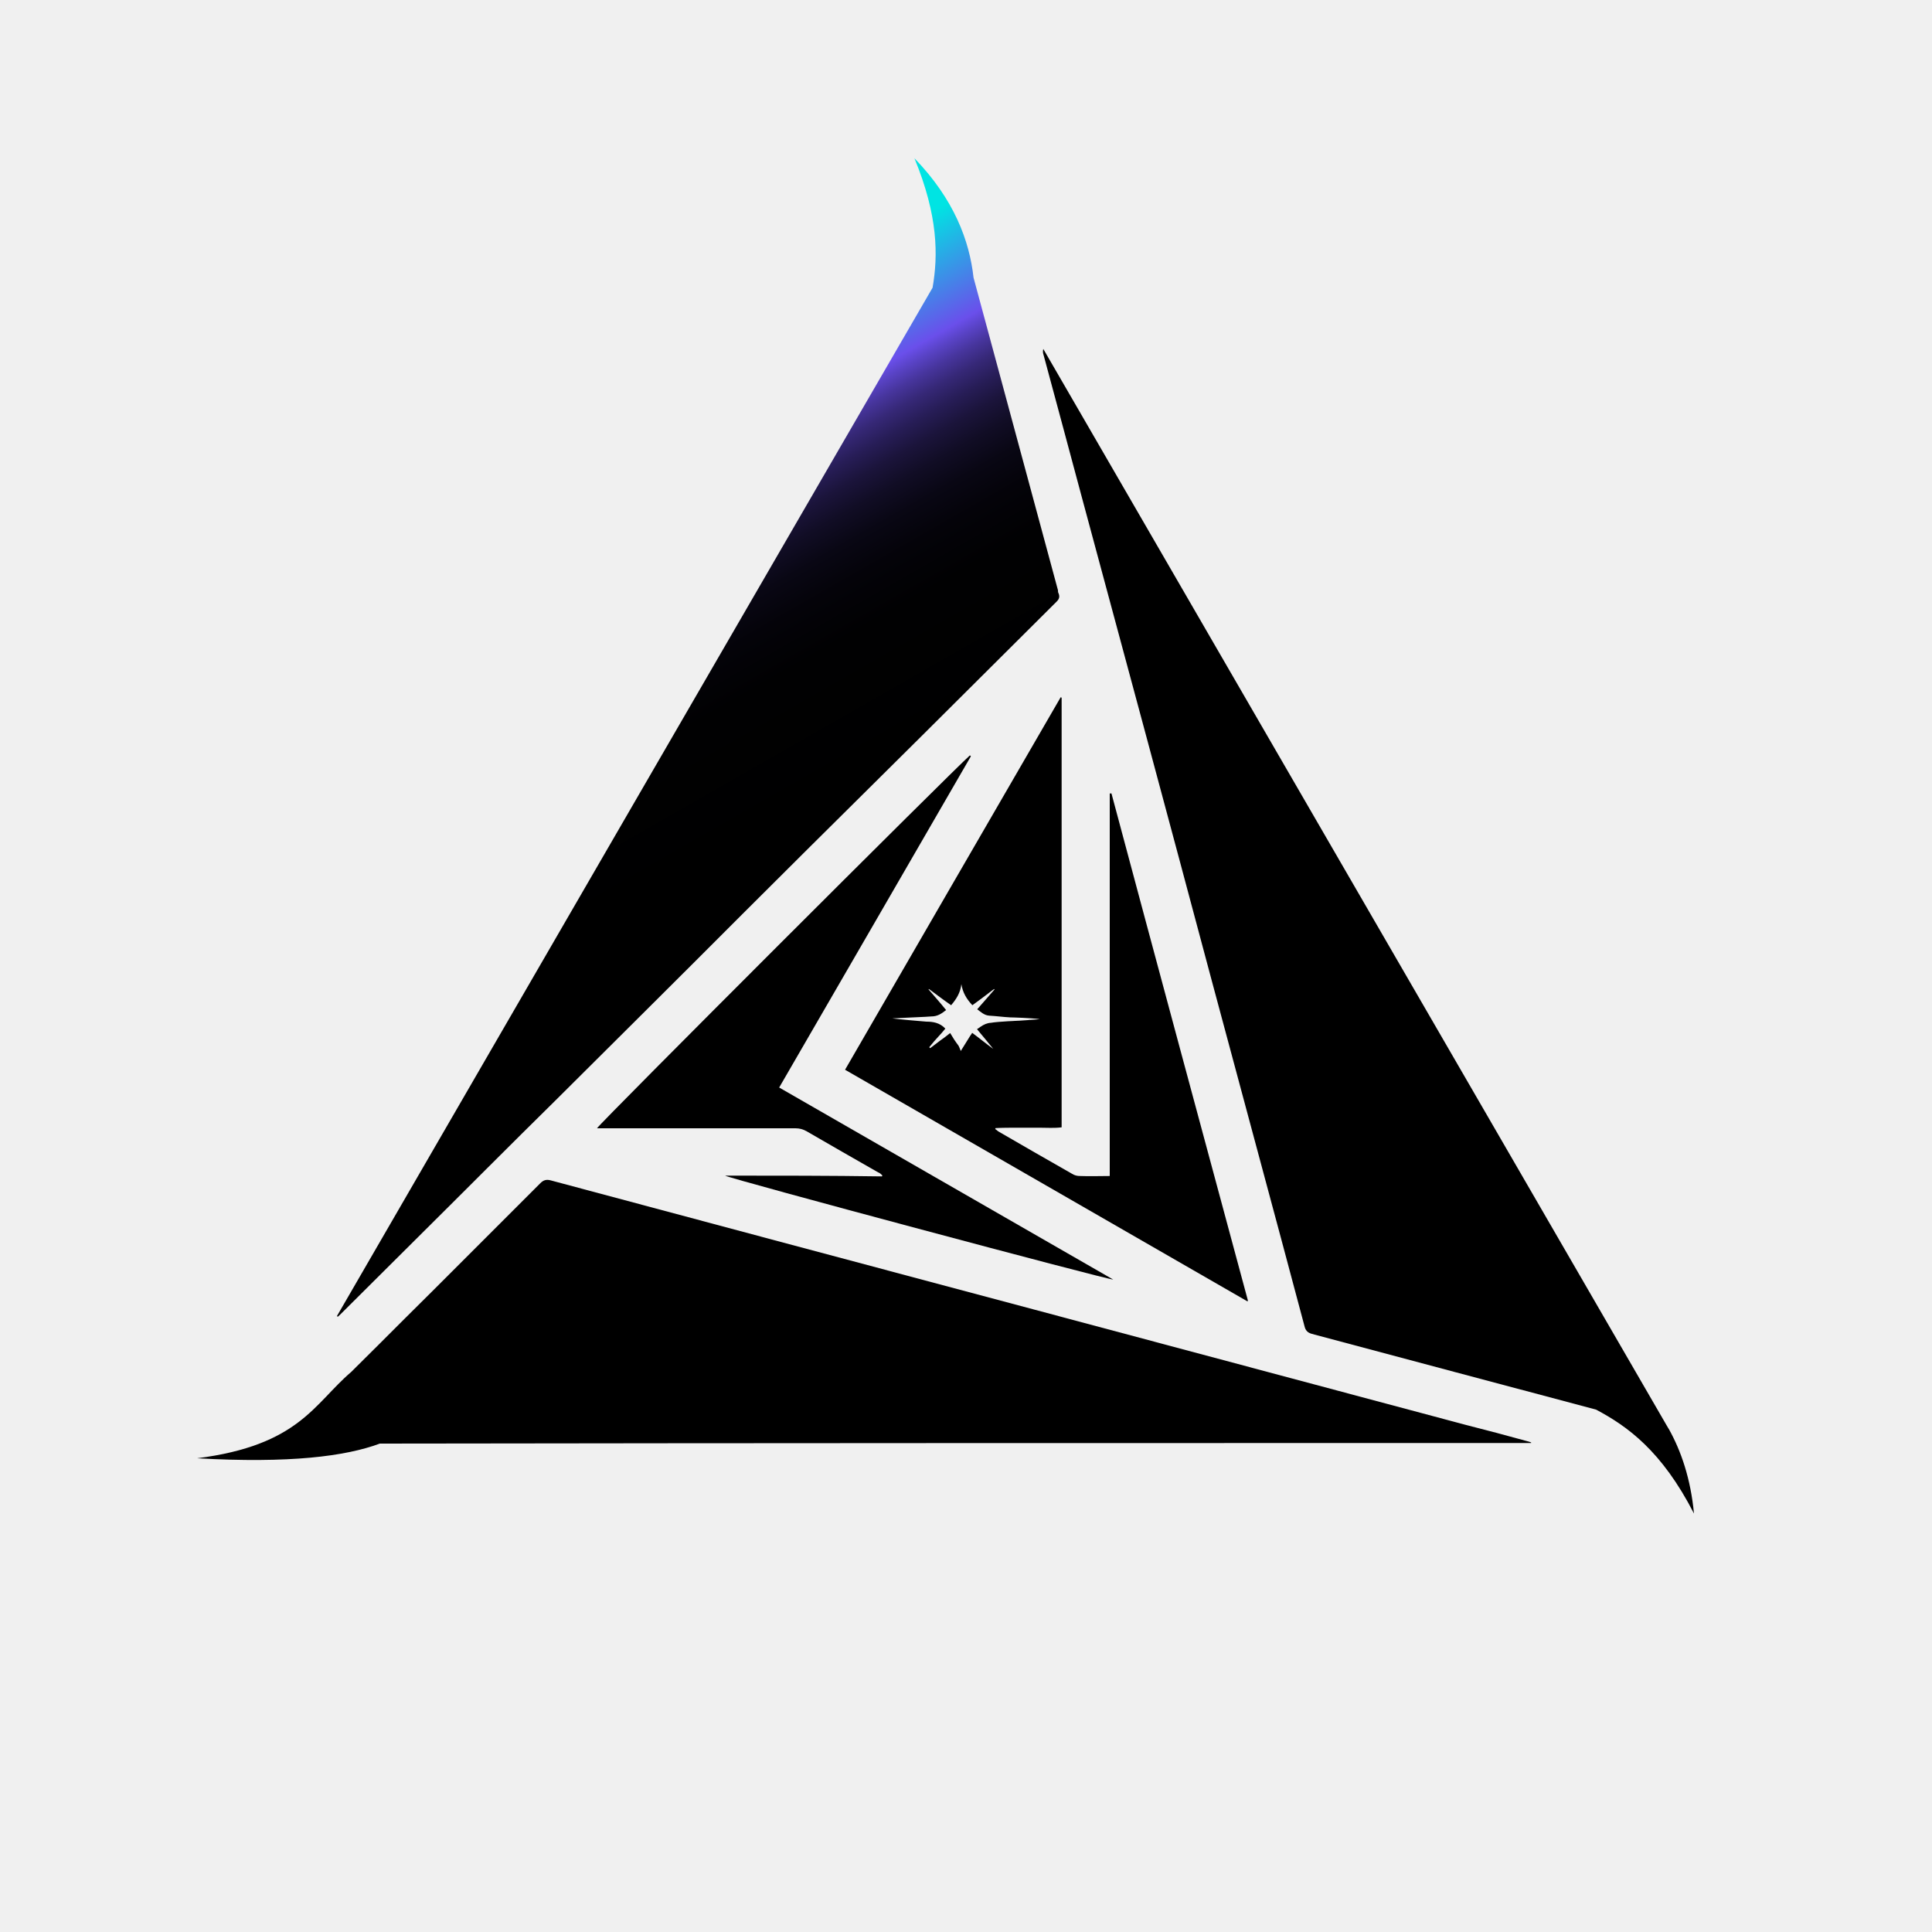
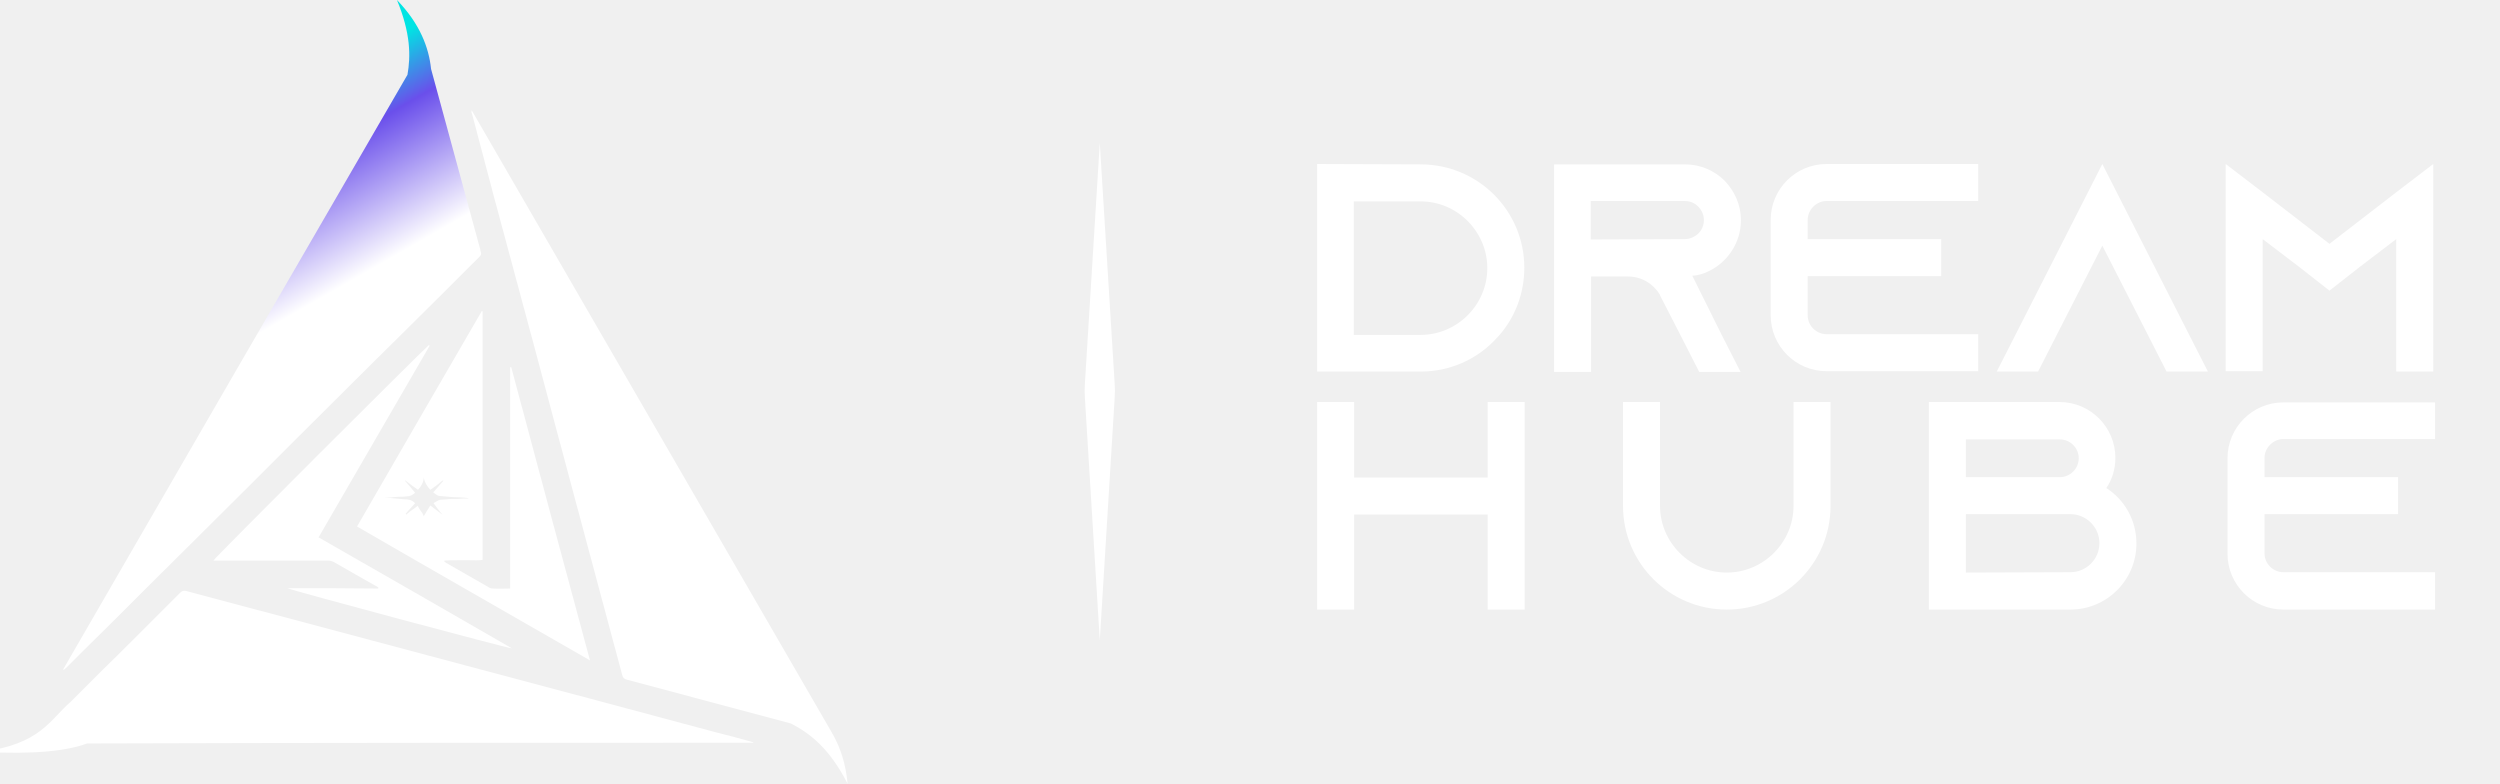
- <svg xmlns="http://www.w3.org/2000/svg" version="1.1" id="Capa_1" x="0px" y="0px" viewBox="0 0 1000 1000" style="enable-background:new 0 0 1000 1000;" xml:space="preserve">
+ <svg xmlns="http://www.w3.org/2000/svg" version="1.1" id="Capa_1" x="0px" y="0px" viewBox="0 0 689 216" style="enable-background:new 0 0 689 216;" xml:space="preserve">
  <style type="text/css">
- 	.st0{display:none;fill:#1C1C1C;}
- 	.st1{fill:none;}
- 	.st2{fill:url(#SVGID_1_);}
- 	.st3{display:none;}
- 	.st4{display:inline;}
+ 	.st0{fill:none;}
+ 	.st1{fill:url(#SVGID_1_);}
+ 	.st2{fill:#FFFFFF;}
+ 	.st3{enable-background:new    ;}
</style>
-   <rect x="0.2" y="-0.8" class="st0" width="1000" height="1000" />
  <g>
-     <path class="st1" d="M507.7,531.3c1.7-1.1,3.3-1.9,5.3-2c1.7-0.3,5.1-0.5,8.8-0.8c-3.7,0.2-7.1,0.5-8.8,0.8   C511.1,529.4,509.4,530.2,507.7,531.3z" />
-     <path class="st1" d="M497.6,509.5C497.6,509.5,497.6,509.5,497.6,509.5c-0.5,4.3-2.6,7.6-5.3,10.9l0,0   C495,517.1,497.1,513.8,497.6,509.5z" />
-     <path class="st1" d="M525.7,528.3c-0.6,0-1.1,0.1-1.7,0.1C524.5,528.4,525.1,528.3,525.7,528.3z" />
-     <path class="st1" d="M502.3,536.1c0.3-0.5,0.6-1,1-1.5c3.8,2.8,7.2,5.7,10.9,8.3c0,0,0,0,0,0c-3.6-2.6-7.1-5.5-10.9-8.3   C502.9,535.1,502.6,535.6,502.3,536.1z" />
-     <path class="st1" d="M532.2,527.9c-1.4,0.1-2.8,0.2-4.4,0.3C529.4,528.1,530.8,528,532.2,527.9z" />
-     <path class="st1" d="M496.2,541.3c-1.6-2.1-2.9-4.1-4.3-6.5c-1.7,1.4-3.6,2.8-5.3,4s-3.3,2.6-5,3.8c-0.3,0-0.3-0.3-0.5-0.5   c0,0,0,0,0,0c0.2,0.2,0.2,0.5,0.5,0.5c1.7-1.2,3.3-2.6,5-3.8s3.6-2.6,5.3-4C493.3,537.2,494.7,539.3,496.2,541.3   c0.5,0.9,0.9,2.1,1.2,2.8c0.1-0.2,0.2-0.3,0.3-0.5c-0.1,0.2-0.2,0.3-0.3,0.5C497.1,543.4,496.7,542.2,496.2,541.3z" />
-     <path class="st1" d="M479.5,528.8c-3.6-0.3-14.5-1.2-17.7-1.7c0,0,0,0,0,0C465,527.6,475.9,528.4,479.5,528.8   c3.3,0,6.9,0.5,9.8,3.6c-1.1,1.3-2.1,2.5-3.2,3.7c1.1-1.2,2.2-2.4,3.2-3.7C486.4,529.3,482.8,528.8,479.5,528.8z" />
-     <path class="st1" d="M464.2,526.9c0,0,0.1,0,0.1,0C464.3,526.9,464.3,526.9,464.2,526.9z" />
-     <path class="st1" d="M466.5,526.8c1.2-0.1,2.6-0.1,4-0.2C469.1,526.7,467.7,526.7,466.5,526.8z" />
-     <path class="st1" d="M538.2,527.4C538.2,527.4,538.2,527.4,538.2,527.4c-0.5,0.1-1.2,0.1-2,0.2C537,527.5,537.7,527.5,538.2,527.4z   " />
-     <path class="st1" d="M514.6,511.9c-0.6,0.4-1.2,0.9-1.8,1.3C513.4,512.8,514,512.3,514.6,511.9L514.6,511.9z" />
-     <path class="st1" d="M534.7,527.7c-0.4,0-0.9,0.1-1.4,0.1C533.8,527.8,534.2,527.7,534.7,527.7z" />
-     <path class="st1" d="M480.5,512.1L480.5,512.1c3.1,3.6,6.2,7.1,9.1,10.7l0,0C486.7,519.1,483.6,515.7,480.5,512.1z" />
-     <linearGradient id="SVGID_1_" gradientUnits="userSpaceOnUse" x1="237.661" y1="227.021" x2="423.281" y2="551.542">
-       <stop offset="5.193929e-02" style="stop-color:#00E4E3" />
-       <stop offset="0.203" style="stop-color:#6A4FEB" />
-       <stop offset="0.22" style="stop-color:#5943C6" />
-       <stop offset="0.241" style="stop-color:#47359D" />
-       <stop offset="0.265" style="stop-color:#362877" />
-       <stop offset="0.292" style="stop-color:#271D57" />
-       <stop offset="0.321" style="stop-color:#1B143B" />
-       <stop offset="0.354" style="stop-color:#110D25" />
-       <stop offset="0.392" style="stop-color:#090714" />
-       <stop offset="0.439" style="stop-color:#040309" />
-       <stop offset="0.506" style="stop-color:#010102" />
-       <stop offset="0.69" style="stop-color:#000000" />
-     </linearGradient>
-     <path class="st2" d="M174.4,681.2c0.2,0.2,0.3,0.3,0.5,0.3c0.7-0.7,1.6-1.4,2.2-2.1c13.1-13.1,26.4-26.2,39.5-39.3   c23.8-23.6,47.4-47.4,71.2-70.8c32-31.9,64.1-63.7,96.1-95.8c22.6-22.6,45.3-45.1,67.9-67.5c8.4-8.4,17.1-16.9,25.5-25.3   c23.3-23.1,46.3-46.2,69.6-69.3c1.4-1.4,1.7-2.6,1-4.3c-0.3-0.5-0.3-1-0.3-1.6l-43.7-161.8c-2.1-19-10-40.5-30.6-61.8   c12.3,29.8,12.3,50.3,9.4,67C379.5,327,276.9,504.1,174.4,681.2z" />
-     <path d="M375.3,608.5c2.4,1.6,197.6,53.8,200.9,53.8C518.3,629,460.9,596,403.3,562.9c33.3-57.4,66.3-114.6,99.2-171.4   c0,0,0-0.2-0.2-0.3c0,0-0.2-0.2-0.3-0.2c-7.9,6.9-191.2,190-193,193c1.6,0,2.8,0,4,0c32.9,0,65.8,0,98.7,0c2.2,0,4,0.5,5.9,1.6   c12.2,7.1,24.5,14.1,36.9,21.2c0.9,0.3,1.6,1,2.2,1.6c0,0.2-0.2,0.3-0.2,0.5C429.7,608.5,402.7,608.5,375.3,608.5z" />
-     <path d="M792.5,746.9c0-0.2,0-0.3,0-0.3c-0.7-0.3-1.4-0.5-2.2-0.7c-10.5-2.9-21-5.7-31.7-8.4c-74.6-20-149.2-39.8-223.8-59.8   c-83.2-22.2-166.4-44.4-249.6-66.7c-2.4-0.7-4-0.2-5.7,1.6c-14.1,14.1-28.4,28.4-42.6,42.6c-8.8,8.8-17.6,17.6-26.5,26.4   c-9.5,9.5-19,19-28.6,28.5c-19.3,16.5-27,38-79.8,44.7c48,2.7,76.8-1,94.6-7.6C395.6,746.9,594,746.9,792.5,746.9z" />
-     <path d="M560.1,257.9c22.4,83,44.8,166.1,67,249.3c16,59.8,32.2,119.4,48.1,179.2c0.5,2.2,1.6,3.4,3.8,4   c49.1,13.1,98,26.2,147.1,39.2c16.2,8.6,34,21.3,50.7,53.8c-1.7-17.9-6.6-32.3-13.1-43.9c0,0,0,0,0,0l-0.1-0.1   c-0.5-0.8-0.9-1.6-1.4-2.4L540,180.6c-0.3,1.2-0.2,2.2,0.2,3.3C546.9,208.5,553.4,233.1,560.1,257.9z" />
+     <g>
+       <path class="st0" d="M120,138.3c0.5-0.3,1-0.6,1.6-0.6c0.5-0.1,1.6-0.2,2.7-0.2c-1.1,0.1-2.2,0.2-2.7,0.2    C121.1,137.8,120.5,138,120,138.3z" />
+       <path class="st0" d="M116.9,131.6L116.9,131.6c-0.2,1.3-0.8,2.3-1.6,3.4l0,0C116.1,134,116.7,133,116.9,131.6z" />
+       <path class="st0" d="M125.6,137.4c-0.2,0-0.3,0-0.5,0C125.2,137.4,125.4,137.4,125.6,137.4z" />
+       <path class="st0" d="M118.3,139.8c0.1-0.2,0.2-0.3,0.3-0.5c1.2,0.9,2.2,1.8,3.4,2.6l0,0c-1.1-0.8-2.2-1.7-3.4-2.6    C118.5,139.5,118.4,139.7,118.3,139.8z" />
+       <path class="st0" d="M127.6,137.3c-0.4,0-0.9,0.1-1.4,0.1C126.7,137.4,127.1,137.3,127.6,137.3z" />
+       <path class="st0" d="M116.5,141.4c-0.5-0.6-0.9-1.3-1.3-2c-0.5,0.4-1.1,0.9-1.6,1.2c-0.5,0.4-1,0.8-1.5,1.2    c-0.1,0-0.1-0.1-0.2-0.2l0,0c0.1,0.1,0.1,0.2,0.2,0.2c0.5-0.4,1-0.8,1.5-1.2s1.1-0.8,1.6-1.2C115.6,140.2,116,140.8,116.5,141.4    c0.2,0.3,0.3,0.6,0.4,0.9c0-0.1,0.1-0.1,0.1-0.2c0,0.1-0.1,0.1-0.1,0.2C116.7,142.1,116.6,141.7,116.5,141.4z" />
+       <path class="st0" d="M111.3,137.6c-1.1-0.1-4.5-0.4-5.5-0.5l0,0C106.9,137.2,110.2,137.4,111.3,137.6c1,0,2.1,0.2,3,1.1    c-0.3,0.4-0.6,0.8-1,1.1c0.3-0.4,0.7-0.7,1-1.1C113.4,137.7,112.3,137.6,111.3,137.6z" />
+       <path class="st0" d="M106.6,137L106.6,137L106.6,137z" />
+       <path class="st0" d="M107.3,137c0.4,0,0.8,0,1.2-0.1C108.1,136.9,107.7,136.9,107.3,137z" />
+       <path class="st0" d="M129.4,137.1L129.4,137.1c-0.2,0-0.4,0-0.6,0.1C129,137.2,129.2,137.2,129.4,137.1z" />
+       <path class="st0" d="M122.1,132.4c-0.2,0.1-0.4,0.3-0.6,0.4C121.8,132.6,121.9,132.5,122.1,132.4L122.1,132.4z" />
+       <path class="st0" d="M128.3,137.2c-0.1,0-0.3,0-0.4,0C128,137.3,128.2,137.2,128.3,137.2z" />
+       <path class="st0" d="M111.6,132.4L111.6,132.4c1,1.1,1.9,2.2,2.8,3.3l0,0C113.5,134.6,112.6,133.5,111.6,132.4z" />
+       <linearGradient id="SVGID_1_" gradientUnits="userSpaceOnUse" x1="36.807" y1="-739.383" x2="93.977" y2="-639.433" gradientTransform="matrix(1 0 0 1 0 784)">
+         <stop offset="5.193929e-02" style="stop-color:#00E4E3" />
+         <stop offset="0.203" style="stop-color:#6A4FEB" />
+         <stop offset="0.506" style="stop-color:#FFFFFF" />
+       </linearGradient>
+       <path class="st1" d="M17.4,184.5c0.1,0.1,0.1,0.1,0.2,0.1c0.2-0.2,0.5-0.4,0.7-0.6c4-4,8.1-8.1,12.2-12.1    c7.3-7.3,14.6-14.6,21.9-21.8c9.9-9.8,19.7-19.6,29.6-29.5c7-7,14-13.9,20.9-20.8c2.6-2.6,5.3-5.2,7.9-7.8    c7.2-7.1,14.3-14.2,21.4-21.3c0.4-0.4,0.5-0.8,0.3-1.3c-0.1-0.2-0.1-0.3-0.1-0.5L118.8,19c-0.6-5.9-3.1-12.5-9.4-19    c3.8,9.2,3.8,15.5,2.9,20.6C80.5,75.4,48.9,130,17.4,184.5z" />
+       <path class="st2" d="M79.2,162.1c0.7,0.5,60.9,16.6,61.9,16.6c-17.8-10.3-35.5-20.4-53.3-30.6c10.3-17.7,20.4-35.3,30.6-52.8    c0,0,0-0.1-0.1-0.1l-0.1-0.1c-2.4,2.1-58.9,58.5-59.4,59.4c0.5,0,0.9,0,1.2,0c10.1,0,20.3,0,30.4,0c0.7,0,1.2,0.2,1.8,0.5    c3.8,2.2,7.5,4.3,11.4,6.5c0.3,0.1,0.5,0.3,0.7,0.5c0,0.1-0.1,0.1-0.1,0.2C96,162.1,87.7,162.1,79.2,162.1z" />
+       <path class="st2" d="M207.7,204.7L207.7,204.7c-0.2-0.2-0.4-0.2-0.7-0.3c-3.2-0.9-6.5-1.8-9.8-2.6c-23-6.2-46-12.3-68.9-18.4    c-25.6-6.8-51.3-13.7-76.9-20.5c-0.7-0.2-1.2-0.1-1.8,0.5c-4.3,4.3-8.7,8.7-13.1,13.1c-2.7,2.7-5.4,5.4-8.2,8.1    c-2.9,2.9-5.9,5.9-8.8,8.8c-5.9,5.1-8.3,11.7-24.6,13.8c14.8,0.8,23.7-0.3,29.1-2.3C85.5,204.7,146.6,204.7,207.7,204.7z" />
+       <path class="st2" d="M136.1,54.1c6.9,25.6,13.8,51.2,20.6,76.8c4.9,18.4,9.9,36.8,14.8,55.2c0.2,0.7,0.5,1,1.2,1.2    c15.1,4,30.2,8.1,45.3,12.1c5,2.6,10.5,6.6,15.6,16.6c-0.5-5.5-2-9.9-4-13.5l0,0l0,0c-0.2-0.2-0.3-0.5-0.4-0.7L130,30.4    c-0.1,0.4-0.1,0.7,0.1,1C132.1,38.9,134.1,46.5,136.1,54.1z" />
+       <path class="st2" d="M162.6,182c-7.3-26.9-14.5-53.9-21.7-80.8c-0.1,0-0.2,0-0.3,0c0,20.3,0,40.6,0,61c-1.6,0-3.2,0.1-4.7,0    c-0.5,0-0.9-0.1-1.3-0.4c-3.9-2.2-7.8-4.5-11.7-6.7c-0.2-0.1-0.3-0.3-0.5-0.4c0-0.1,0.1-0.1,0.1-0.2c1.2-0.1,2.3-0.1,3.5-0.1    s2.3,0,3.5,0s2.3,0.1,3.5-0.1c0-22.9,0-45.7,0-68.5c-0.1,0-0.1-0.1-0.2-0.1c-11.5,19.8-22.9,39.5-34.4,59.4    C119.8,157.5,141.2,169.7,162.6,182C162.5,182.1,162.6,182.1,162.6,182z M122,141.9L122,141.9L122,141.9c-1.1-0.8-2.2-1.7-3.4-2.6    c-0.1,0.2-0.2,0.3-0.3,0.5c-0.5,0.8-1,1.5-1.4,2.3c0,0.1-0.1,0.1-0.1,0.2c-0.1-0.2-0.2-0.6-0.4-0.9c-0.5-0.6-0.9-1.3-1.3-2    c-0.5,0.4-1.1,0.9-1.6,1.2s-1,0.8-1.5,1.2c-0.1,0-0.1-0.1-0.2-0.2l0,0l0,0c0.5-0.6,1-1.2,1.6-1.8c0.3-0.4,0.7-0.7,1-1.1    c-0.9-1-2-1.1-3-1.1c-1.1-0.1-4.5-0.4-5.5-0.5l0,0l0,0c0.2,0,0.5,0,0.8,0l0,0c0.2,0,0.4,0,0.6,0c0.4,0,0.8,0,1.2-0.1    c1.1-0.1,2.1-0.1,2.6-0.1c0.3,0,0.6-0.1,1-0.1c1,0,1.6-0.4,2.3-1c-0.9-1.1-1.8-2.2-2.8-3.3l0,0l0.1-0.1l0,0    c1.2,0.9,2.3,1.8,3.5,2.6c0.9-1,1.5-2,1.6-3.4l0,0l0,0c0.2,1.3,0.8,2.3,1.8,3.4c1-0.7,2-1.4,2.9-2.2c0.2-0.2,0.4-0.3,0.6-0.4l0,0    l0,0l0.1,0.1c-0.9,1-1.8,2.1-2.8,3.2c0.6,0.4,1.1,1,1.9,1c1.1,0.1,2.2,0.2,3.4,0.3c0.4,0,3.3,0.1,4.7,0.3l0,0l0,0    c-0.2,0-0.4,0-0.6,0.1c-0.2,0-0.3,0-0.5,0c-0.1,0-0.3,0-0.4,0s-0.2,0-0.3,0c-0.4,0-0.9,0.1-1.4,0.1c-0.2,0-0.4,0-0.7,0    c-0.2,0-0.3,0-0.5,0s-0.4,0-0.6,0c-1.1,0.1-2.2,0.2-2.7,0.2c-0.6,0-1.1,0.3-1.6,0.6c-0.2,0.1-0.4,0.2-0.6,0.4    C120.3,139.8,121.1,140.9,122,141.9L122,141.9z" />
+     </g>
    <g class="st3">
-       <path class="st4" d="M174.7,876.8l-36.4-0.2v72.7h36.4c10,0,19-4.1,25.5-10.7c0.7-0.7,1.4-1.4,2.1-2.2c5.3-6.4,8.6-14.5,8.6-23.4    C211.3,893,194.9,876.8,174.7,876.8z M174.7,936.6h-23.4v-46.7h23.4c12.9,0,23.4,10.5,23.4,23.4S187.6,936.6,174.7,936.6z" />
-       <path class="st4" d="M287.1,896.4c0-5.3-2.2-10.3-5.7-14c-3.6-3.6-8.4-5.7-13.8-5.7h-46v72.7h12.9v-33.4h12.9    c4.7,0,8.8,2.4,11,6.2l0.3,0.7l6.9,13.6l6.7,12.9h14.5l-6.7-12.9l-10.3-20.7c1.9-0.2,3.8-0.7,5.7-1.6    C282.4,911.2,287.1,904.4,287.1,896.4z M264.3,897.1c-2.1,0.2-3.6,1.2-5.3,2.4c2.1,2.4,4.1,5,6.2,7.4l-0.2,0.2    c-2.6-1.9-5.2-4-7.9-6c-1.6,2.4-2.9,4.7-4.3,6.9c-0.2-0.5-0.5-1.4-0.9-2.1c-1-1.6-2.1-3.1-3.1-4.8c-1.4,1-2.8,2.1-4,2.9    c-1.2,0.9-2.4,1.9-3.6,2.8c-0.2,0-0.2-0.2-0.3-0.3c1.9-2.4,4-4.7,6-7.1c-2.2-2.2-4.8-2.6-7.2-2.6c-2.6-0.2-12.2-0.9-14.8-1.2    c2.4-0.2,12.1-0.3,14.5-0.7c0.7,0,1.4-0.2,2.2-0.2c2.2,0,3.8-1,5.5-2.4c-2.2-2.6-4.5-5.2-6.7-7.8l0.2-0.2c2.8,2.1,5.5,4.1,8.4,6.2    c2.1-2.4,3.6-4.8,4-7.9c0.5,3.1,1.9,5.5,4.1,7.9c2.8-2.1,5.5-4.1,8.3-6.2l0.2,0.2c-2.1,2.4-4.3,5-6.5,7.6c1.4,1,2.6,2.2,4.5,2.4    c2.6,0.2,5.3,0.5,7.9,0.7c0.9,0,7.6,0.2,11,0.7C279.1,896.3,267.6,896.8,264.3,897.1z" />
-       <path class="st4" d="M297.7,896.3v33.4c0,10.9,8.8,19.6,19.5,19.6h53.1v-12.9h-53.1c-3.6,0-6.7-2.9-6.7-6.7v-13.8h46.7V903h-46.7    v-6.7c0-3.6,2.9-6.7,6.7-6.7h53.1v-12.9h-53.1C306.4,876.6,297.7,885.6,297.7,896.3z" />
-       <polygon class="st4" points="413.9,876.6 383.4,936.4 376.6,949.5 391.3,949.5 397.8,936.4 413.9,905.2 429.7,936.4 436.3,949.5     450.9,949.5 444.2,936.4   " />
-       <polygon class="st4" points="493.5,904.7 470.2,886.6 457.1,876.6 457.1,949.5 477.1,949.5 470.2,944.3 470.2,903.1 482.9,912.8     493.5,921.1 504.1,912.8 516.9,903.1 516.9,944.5 508.4,949.5 529.8,949.5 529.8,876.6 516.9,886.6   " />
-       <polygon class="st4" points="600.1,890.1 553.2,890.1 553.2,876.6 540.3,876.6 540.3,949.5 553.2,949.5 553.2,903 600.1,903     600.1,949.5 613,949.5 613,876.6 600.1,876.6   " />
-       <path class="st4" d="M683.1,913.1c0,12.9-10.5,23.4-23.4,23.4s-23.4-10.5-23.4-23.4v-36.5h-12.9V913c0,20,16.4,36.4,36.4,36.4    s36.4-16.4,36.4-36.4v-36.4h-12.9V913.1z" />
-       <path class="st4" d="M772,909.5c-1-0.9-2.1-1.9-3.1-2.6c1.9-2.9,3.1-6.7,3.1-10.7c0-10.9-8.8-19.6-19.6-19.6h-45.8v72.7h49.6    c6,0,11.5-2.4,15.7-6.2l0.9-0.7c4.1-4.1,6.7-10,6.7-16.4c-0.2-6.2-2.8-11.7-6.7-15.9C772.6,910,772.4,909.9,772,909.5z     M719.5,889.7h32.9c3.6,0,6.7,2.9,6.7,6.7c0,3.6-2.9,6.7-6.7,6.7h-32.9V889.7z M752.7,928c-2.1,0.2-3.6,1.2-5.3,2.4    c2.1,2.4,4.1,5,6.2,7.4l-0.2,0.2c-2.6-1.9-5.2-4-7.9-6c-1.6,2.4-2.9,4.7-4.3,6.9c-0.2-0.5-0.5-1.4-0.9-2.1c-1-1.6-2.1-3.1-3.1-4.8    c-1.4,1-2.8,2.1-4,2.9c-1.2,0.9-2.4,1.9-3.6,2.8c-0.2,0-0.2-0.2-0.3-0.3c1.9-2.4,4-4.7,6-7.1c-2.2-2.2-4.8-2.6-7.2-2.6    c-2.6-0.2-10.5-0.9-12.9-1.2c2.4-0.2,10.2-0.5,12.6-0.7c0.7,0,1.4-0.2,2.2-0.2c2.2,0,3.8-1,5.5-2.4c-2.2-2.6-4.5-5.2-6.7-7.8    l0.2-0.2c2.8,2.1,5.5,4.1,8.4,6.2c2.1-2.4,3.6-4.8,4-7.9c0.5,3.1,1.9,5.5,4.1,7.9c2.8-2.1,5.5-4.1,8.3-6.2l0.2,0.2    c-2.1,2.4-4.3,5-6.5,7.6c1.4,1,2.6,2.2,4.5,2.4c2.6,0.2,5.3,0.5,7.9,0.7c0.9,0,7.8,0.3,11.2,0.7C767.9,927.1,756,927.6,752.7,928z    " />
-       <path class="st4" d="M787.4,896.3v33.4c0,10.9,8.8,19.6,19.5,19.6h53.1v-12.9h-53.1c-3.6,0-6.7-2.9-6.7-6.7v-13.8h46.7V903h-46.7    v-6.7c0-3.6,3.1-6.5,6.7-6.5h53.1v-13.1h-53.1C796,876.6,787.4,885.4,787.4,896.3z" />
+       <path class="st2" d="M391.5,45.3c15.8,0,28.6,12.7,28.6,28.5c0,7-2.5,13.5-6.8,18.5c-0.5,0.6-1.1,1.1-1.6,1.7    c-5.1,5.2-12.3,8.4-20.1,8.4H363V45.2L391.5,45.3z M373.1,92.3h18.4c10.1,0,18.4-8.3,18.4-18.4c0-10.1-8.3-18.4-18.4-18.4h-18.4    V92.3z" />
+       <path class="st2" d="M474.5,92.3l5.2,10.2h-11.4l-5.2-10.2l-5.5-10.7l-0.2-0.5c-1.8-2.9-5-4.9-8.7-4.9h-10.2v26.3h-10.2V45.3h36.1    c4.2,0,8.1,1.7,10.9,4.5c2.8,2.9,4.5,6.7,4.5,10.9c0,6.2-3.7,11.6-9,14.1c-1.4,0.7-2.9,1.1-4.4,1.2L474.5,92.3z M464.4,65.9    c0.7,0,1.5-0.2,2.1-0.5c1.9-0.8,3.1-2.7,3.1-4.7c0-1.9-1-3.2-1.6-3.8c-0.7-0.7-1.9-1.5-3.7-1.5h-25.9V66L464.4,65.9z" />
+       <path class="st2" d="M498.2,60.6v5.3H535v10.2h-36.8v10.8c0,2.9,2.4,5.2,5.2,5.2h41.8v10.2h-41.8c-8.5,0-15.4-6.9-15.4-15.4V60.6    c0-8.5,6.9-15.4,15.4-15.4h41.8v10.2h-41.8C500.6,55.4,498.2,57.8,498.2,60.6z" />
+       <path class="st2" d="M608.5,102.4h-11.4l-5.2-10.2l-12.5-24.5l-12.5,24.5l-5.2,10.2h-11.4l5.2-10.2l23.9-47l23.9,47L608.5,102.4z" />
+       <path class="st2" d="M670.6,45.2v57.2h-10.2V65.9l-10.1,7.7l-8.3,6.5l-8.3-6.5l-10.1-7.7v36.4h-10.2V45.2l10.2,7.8L642,67.2    L660.4,53L670.6,45.2z" />
    </g>
-     <path d="M645.9,673.1c-23.6-87.5-47.2-174.9-70.6-262.4c-0.3,0-0.5,0-0.9,0c0,65.8,0,131.8,0,198c-5.3,0-10.3,0.2-15.3,0   c-1.6,0-2.9-0.3-4.3-1.2c-12.7-7.2-25.3-14.5-38.1-21.9c-0.5-0.3-1-0.9-1.6-1.2c0-0.2,0.2-0.3,0.2-0.5c3.8-0.2,7.6-0.2,11.4-0.2   s7.6,0,11.4,0s7.6,0.3,11.4-0.2c0-74.4,0-148.5,0-222.4c-0.2,0-0.3-0.2-0.5-0.2c-37.2,64.3-74.4,128.4-111.6,192.8   c69.6,40.1,138.9,79.9,208.3,119.9C645.8,673.5,645.9,673.3,645.9,673.1z M514.1,542.9C514.1,542.9,514.1,542.9,514.1,542.9   C514.1,542.9,514.1,542.9,514.1,542.9c-3.6-2.6-7.1-5.5-10.9-8.3c-0.3,0.5-0.6,1-1,1.5c-1.6,2.5-3.1,5-4.6,7.4   c-0.1,0.2-0.2,0.3-0.3,0.5c-0.3-0.7-0.7-1.9-1.2-2.8c-1.6-2.1-2.9-4.1-4.3-6.5c-1.7,1.4-3.6,2.8-5.3,4s-3.3,2.6-5,3.8   c-0.3,0-0.3-0.3-0.5-0.5c0,0,0,0,0,0l0,0c1.6-2,3.3-4,5.1-5.9c1.1-1.2,2.2-2.4,3.2-3.7c-2.9-3.1-6.5-3.6-9.8-3.6   c-3.6-0.3-14.5-1.2-17.7-1.7c0,0,0,0,0,0c0,0,0,0,0,0c0.6,0,1.5-0.1,2.5-0.1c0,0,0.1,0,0.1,0c0.7,0,1.4-0.1,2.1-0.1   c1.2-0.1,2.6-0.1,4-0.2c3.5-0.2,6.9-0.3,8.5-0.4c1,0,1.9-0.2,3.1-0.2c3.1,0,5.2-1.4,7.6-3.3c-2.9-3.6-6-7.1-9.1-10.7l0,0l0.2-0.2   l0,0c3.8,2.8,7.6,5.7,11.5,8.4c2.8-3.3,4.8-6.5,5.3-10.9c0,0,0,0,0,0c0,0,0,0,0,0c0.7,4.3,2.6,7.6,5.7,10.9   c3.2-2.3,6.4-4.7,9.5-7.1c0.6-0.5,1.2-0.9,1.8-1.3l0,0c0,0,0,0,0,0l0.2,0.2c-2.8,3.3-5.9,6.7-9,10.3c1.9,1.4,3.6,3.1,6.2,3.3   c3.6,0.2,7.2,0.7,10.9,0.9c1.2,0,10.7,0.3,15.3,0.9c0,0,0,0,0,0c0,0,0,0,0,0c-0.5,0.1-1.2,0.1-2,0.2c-0.5,0-1,0.1-1.6,0.1   c-0.4,0-0.9,0.1-1.4,0.1c-0.3,0-0.7,0-1.1,0.1c-1.4,0.1-2.8,0.2-4.4,0.3c-0.7,0-1.4,0.1-2.2,0.1c-0.6,0-1.1,0.1-1.7,0.1   c-0.7,0-1.4,0.1-2.1,0.1c-3.7,0.2-7.1,0.5-8.8,0.8c-2,0.1-3.7,0.9-5.3,2c-0.6,0.4-1.2,0.8-1.9,1.3c2.8,3.3,5.7,6.9,8.4,10.2   L514.1,542.9z" />
+     <g class="st3">
+       <path class="st2" d="M420.2,110.8V168H410v-26.2h-36.8V168H363v-57.2h10.2v20.8H410v-20.8H420.2z" />
+       <path class="st2" d="M504.5,110.8v28.6c0,15.8-12.8,28.6-28.6,28.6c-15.8,0-28.6-12.8-28.6-28.6v-28.6h10.2v28.6    c0,10.1,8.3,18.4,18.4,18.4c10.1,0,18.4-8.3,18.4-18.4v-28.6H504.5z" />
+       <path class="st2" d="M588.8,149.8c0,10.1-8.2,18.2-18.2,18.2h-39v-57.2h36c8.5,0,15.4,6.9,15.4,15.4c0,3.1-0.9,6-2.5,8.3    C585.6,137.8,588.8,143.4,588.8,149.8z M541.8,131.5h25.9c2.9,0,5.2-2.4,5.2-5.2c0-2.9-2.4-5.2-5.2-5.2h-25.9V131.5z M570.6,157.7    c4.4,0,8-3.6,8-8c0-4.4-3.6-8-8-8h-28.8v16.1L570.6,157.7L570.6,157.7z" />
+       <path class="st2" d="M624.1,126.2v5.3h36.8v10.2h-36.8v10.8c0,2.9,2.4,5.2,5.2,5.2h41.8V168h-41.8c-8.5,0-15.4-6.9-15.4-15.4    v-26.3c0-8.5,6.9-15.4,15.4-15.4h41.8V121h-41.8C626.5,121,624.1,123.4,624.1,126.2z" />
+     </g>
+     <path class="st2" d="M303.1,39.4L303.1,39.4L303.1,39.4l-4.1,66.3c-0.1,1.3-0.1,2.7,0,4l4.1,66.8l0,0l0,0l4.1-66.8   c0.1-1.3,0.1-2.7,0-4L303.1,39.4z" />
  </g>
</svg>
